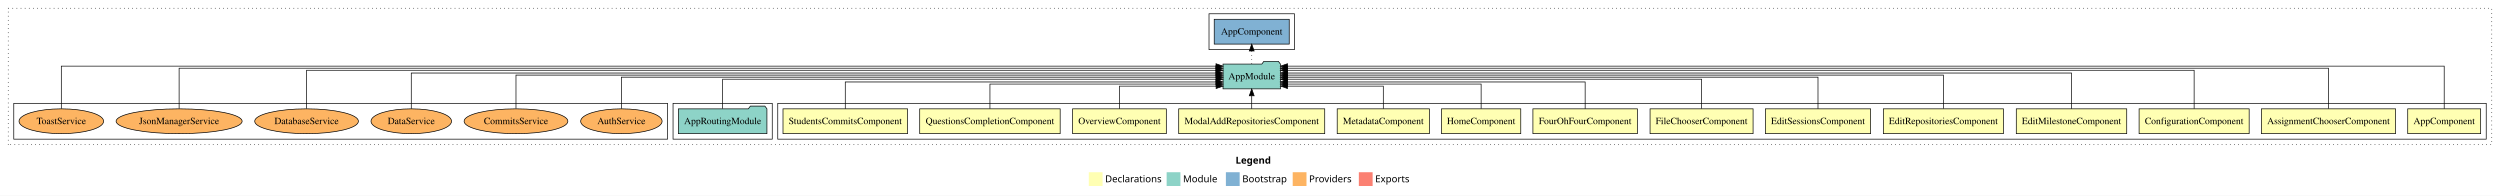
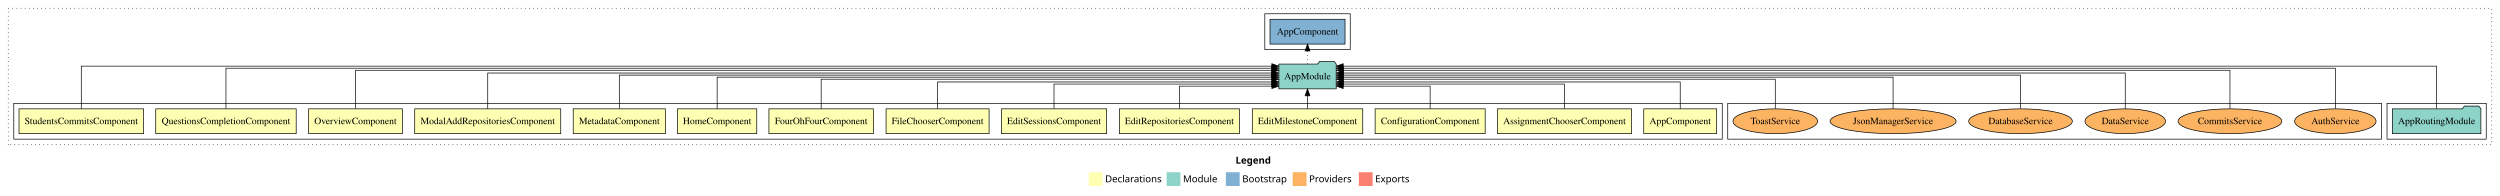
<svg xmlns="http://www.w3.org/2000/svg" width="3629pt" height="284pt" viewBox="0.00 0.00 3629.00 284.00">
  <g id="graph0" class="graph" transform="scale(1 1) rotate(0) translate(4 280)">
    <polygon fill="white" stroke="transparent" points="-4,4 -4,-280 3625,-280 3625,4 -4,4" />
    <text text-anchor="start" x="1789.51" y="-42.4" font-family="sans-serif" font-weight="bold" font-size="14.00">Legend</text>
    <polygon fill="#ffffb3" stroke="transparent" points="1576.5,-10 1576.5,-30 1596.5,-30 1596.5,-10 1576.5,-10" />
    <text text-anchor="start" x="1600.13" y="-15.4" font-family="sans-serif" font-size="14.00">  Declarations</text>
    <polygon fill="#8dd3c7" stroke="transparent" points="1689.5,-10 1689.5,-30 1709.5,-30 1709.5,-10 1689.5,-10" />
    <text text-anchor="start" x="1713.23" y="-15.4" font-family="sans-serif" font-size="14.00">  Module</text>
    <polygon fill="#80b1d3" stroke="transparent" points="1775.5,-10 1775.5,-30 1795.5,-30 1795.5,-10 1775.5,-10" />
    <text text-anchor="start" x="1799.28" y="-15.4" font-family="sans-serif" font-size="14.00">  Bootstrap</text>
    <polygon fill="#fdb462" stroke="transparent" points="1872.5,-10 1872.5,-30 1892.5,-30 1892.5,-10 1872.5,-10" />
    <text text-anchor="start" x="1896.17" y="-15.4" font-family="sans-serif" font-size="14.00">  Providers</text>
    <polygon fill="#fb8072" stroke="transparent" points="1968.5,-10 1968.5,-30 1988.5,-30 1988.5,-10 1968.5,-10" />
    <text text-anchor="start" x="1992.23" y="-15.4" font-family="sans-serif" font-size="14.00">  Exports</text>
    <g id="clust1" class="cluster">
      <polygon fill="none" stroke="black" stroke-dasharray="1,5" points="8,-70 8,-268 3613,-268 3613,-70 8,-70" />
    </g>
+     <g id="clust17" class="cluster">
+       <polygon fill="none" stroke="black" points="3461,-78 3461,-130 3605,-130 3605,-78 3461,-78" />
+     </g>
+     <g id="clust19" class="cluster">
+       <polygon fill="none" stroke="black" points="1832,-208 1832,-260 1956,-260 1956,-208 1832,-208" />
+     </g>
+     <g id="clust20" class="cluster">
+       <polygon fill="none" stroke="black" points="2504,-78 2504,-130 3453,-130 3453,-78 2504,-78" />
+     </g>
    <g id="clust2" class="cluster">
-       <polygon fill="none" stroke="black" points="1125,-78 1125,-130 3605,-130 3605,-78 1125,-78" />
-     </g>
-     <g id="clust17" class="cluster">
-       <polygon fill="none" stroke="black" points="973,-78 973,-130 1117,-130 1117,-78 973,-78" />
-     </g>
-     <g id="clust19" class="cluster">
-       <polygon fill="none" stroke="black" points="1751,-208 1751,-260 1875,-260 1875,-208 1751,-208" />
-     </g>
-     <g id="clust20" class="cluster">
-       <polygon fill="none" stroke="black" points="16,-78 16,-130 965,-130 965,-78 16,-78" />
+       <polygon fill="none" stroke="black" points="16,-78 16,-130 2496,-130 2496,-78 16,-78" />
    </g>
    <g id="node1" class="node">
-       <polygon fill="#ffffb3" stroke="black" points="3596.94,-122 3491.06,-122 3491.06,-86 3596.94,-86 3596.94,-122" />
-       <text text-anchor="middle" x="3544" y="-99.8" font-family="Times,serif" font-size="14.00">AppComponent</text>
+       <polygon fill="#ffffb3" stroke="black" points="2487.94,-122 2382.06,-122 2382.06,-86 2487.94,-86 2487.94,-122" />
+       <text text-anchor="middle" x="2435" y="-99.8" font-family="Times,serif" font-size="14.00">AppComponent</text>
    </g>
    <g id="node15" class="node">
-       <polygon fill="#8dd3c7" stroke="black" points="1854.66,-187 1851.66,-191 1830.66,-191 1827.66,-187 1771.34,-187 1771.34,-151 1854.66,-151 1854.66,-187" />
-       <text text-anchor="middle" x="1813" y="-164.8" font-family="Times,serif" font-size="14.00">AppModule</text>
+       <polygon fill="#8dd3c7" stroke="black" points="1935.66,-187 1932.66,-191 1911.66,-191 1908.66,-187 1852.34,-187 1852.34,-151 1935.66,-151 1935.66,-187" />
+       <text text-anchor="middle" x="1894" y="-164.8" font-family="Times,serif" font-size="14.00">AppModule</text>
    </g>
    <g id="edge1" class="edge">
-       <path fill="none" stroke="black" d="M3544,-122.15C3544,-145.76 3544,-184 3544,-184 3544,-184 1864.93,-184 1864.93,-184" />
-       <polygon fill="black" stroke="black" points="1864.93,-180.5 1854.93,-184 1864.93,-187.5 1864.93,-180.5" />
+       <path fill="none" stroke="black" d="M2435,-122.04C2435,-138.73 2435,-161 2435,-161 2435,-161 1946,-161 1946,-161" />
+       <polygon fill="black" stroke="black" points="1946,-157.5 1936,-161 1946,-164.5 1946,-157.5" />
    </g>
    <g id="node2" class="node">
-       <polygon fill="#ffffb3" stroke="black" points="3473.37,-122 3278.63,-122 3278.63,-86 3473.37,-86 3473.37,-122" />
-       <text text-anchor="middle" x="3376" y="-99.8" font-family="Times,serif" font-size="14.00">AssignmentChooserComponent</text>
+       <polygon fill="#ffffb3" stroke="black" points="2364.37,-122 2169.63,-122 2169.63,-86 2364.37,-86 2364.37,-122" />
+       <text text-anchor="middle" x="2267" y="-99.8" font-family="Times,serif" font-size="14.00">AssignmentChooserComponent</text>
    </g>
    <g id="edge2" class="edge">
-       <path fill="none" stroke="black" d="M3376,-122.25C3376,-145.02 3376,-181 3376,-181 3376,-181 1864.81,-181 1864.81,-181" />
-       <polygon fill="black" stroke="black" points="1864.81,-177.5 1854.81,-181 1864.81,-184.5 1864.81,-177.5" />
+       <path fill="none" stroke="black" d="M2267,-122.28C2267,-137.95 2267,-158 2267,-158 2267,-158 1945.7,-158 1945.7,-158" />
+       <polygon fill="black" stroke="black" points="1945.7,-154.5 1935.7,-158 1945.7,-161.5 1945.7,-154.5" />
    </g>
    <g id="node3" class="node">
-       <polygon fill="#ffffb3" stroke="black" points="3260.88,-122 3101.12,-122 3101.12,-86 3260.88,-86 3260.88,-122" />
-       <text text-anchor="middle" x="3181" y="-99.8" font-family="Times,serif" font-size="14.00">ConfigurationComponent</text>
+       <polygon fill="#ffffb3" stroke="black" points="2151.88,-122 1992.12,-122 1992.12,-86 2151.88,-86 2151.88,-122" />
+       <text text-anchor="middle" x="2072" y="-99.8" font-family="Times,serif" font-size="14.00">ConfigurationComponent</text>
    </g>
    <g id="edge3" class="edge">
-       <path fill="none" stroke="black" d="M3181,-122.29C3181,-144.21 3181,-178 3181,-178 3181,-178 1864.69,-178 1864.69,-178" />
-       <polygon fill="black" stroke="black" points="1864.69,-174.5 1854.69,-178 1864.69,-181.5 1864.69,-174.5" />
+       <path fill="none" stroke="black" d="M2072,-122.12C2072,-136.78 2072,-155 2072,-155 2072,-155 1945.73,-155 1945.73,-155" />
+       <polygon fill="black" stroke="black" points="1945.73,-151.5 1935.73,-155 1945.73,-158.5 1945.73,-151.5" />
    </g>
    <g id="node4" class="node">
-       <polygon fill="#ffffb3" stroke="black" points="3083.16,-122 2922.84,-122 2922.84,-86 3083.16,-86 3083.16,-122" />
-       <text text-anchor="middle" x="3003" y="-99.8" font-family="Times,serif" font-size="14.00">EditMilestoneComponent</text>
+       <polygon fill="#ffffb3" stroke="black" points="1974.16,-122 1813.84,-122 1813.84,-86 1974.16,-86 1974.16,-122" />
+       <text text-anchor="middle" x="1894" y="-99.8" font-family="Times,serif" font-size="14.00">EditMilestoneComponent</text>
    </g>
    <g id="edge4" class="edge">
-       <path fill="none" stroke="black" d="M3003,-122.03C3003,-142.77 3003,-174 3003,-174 3003,-174 1865,-174 1865,-174" />
-       <polygon fill="black" stroke="black" points="1865,-170.5 1855,-174 1865,-177.5 1865,-170.5" />
+       <path fill="none" stroke="black" d="M1894,-122.11C1894,-122.11 1894,-140.99 1894,-140.99" />
+       <polygon fill="black" stroke="black" points="1890.5,-140.99 1894,-150.99 1897.5,-140.99 1890.5,-140.99" />
    </g>
    <g id="node5" class="node">
-       <polygon fill="#ffffb3" stroke="black" points="2904.15,-122 2729.85,-122 2729.85,-86 2904.15,-86 2904.15,-122" />
-       <text text-anchor="middle" x="2817" y="-99.8" font-family="Times,serif" font-size="14.00">EditRepositoriesComponent</text>
+       <polygon fill="#ffffb3" stroke="black" points="1795.15,-122 1620.85,-122 1620.85,-86 1795.15,-86 1795.15,-122" />
+       <text text-anchor="middle" x="1708" y="-99.8" font-family="Times,serif" font-size="14.00">EditRepositoriesComponent</text>
    </g>
    <g id="edge5" class="edge">
-       <path fill="none" stroke="black" d="M2817,-122.31C2817,-142.15 2817,-171 2817,-171 2817,-171 1864.86,-171 1864.86,-171" />
-       <polygon fill="black" stroke="black" points="1864.86,-167.5 1854.86,-171 1864.86,-174.5 1864.86,-167.5" />
+       <path fill="none" stroke="black" d="M1708,-122.12C1708,-136.78 1708,-155 1708,-155 1708,-155 1842.26,-155 1842.26,-155" />
+       <polygon fill="black" stroke="black" points="1842.26,-158.5 1852.26,-155 1842.26,-151.5 1842.26,-158.5" />
    </g>
    <g id="node6" class="node">
-       <polygon fill="#ffffb3" stroke="black" points="2711.39,-122 2558.61,-122 2558.61,-86 2711.39,-86 2711.39,-122" />
-       <text text-anchor="middle" x="2635" y="-99.8" font-family="Times,serif" font-size="14.00">EditSessionsComponent</text>
+       <polygon fill="#ffffb3" stroke="black" points="1602.39,-122 1449.61,-122 1449.61,-86 1602.39,-86 1602.39,-122" />
+       <text text-anchor="middle" x="1526" y="-99.8" font-family="Times,serif" font-size="14.00">EditSessionsComponent</text>
    </g>
    <g id="edge6" class="edge">
-       <path fill="none" stroke="black" d="M2635,-122.17C2635,-141.09 2635,-168 2635,-168 2635,-168 1864.89,-168 1864.89,-168" />
-       <polygon fill="black" stroke="black" points="1864.89,-164.5 1854.89,-168 1864.89,-171.5 1864.89,-164.5" />
+       <path fill="none" stroke="black" d="M1526,-122.28C1526,-137.95 1526,-158 1526,-158 1526,-158 1842.14,-158 1842.14,-158" />
+       <polygon fill="black" stroke="black" points="1842.14,-161.5 1852.14,-158 1842.14,-154.5 1842.14,-161.5" />
    </g>
    <g id="node7" class="node">
-       <polygon fill="#ffffb3" stroke="black" points="2540.77,-122 2391.23,-122 2391.23,-86 2540.77,-86 2540.77,-122" />
-       <text text-anchor="middle" x="2466" y="-99.8" font-family="Times,serif" font-size="14.00">FileChooserComponent</text>
+       <polygon fill="#ffffb3" stroke="black" points="1431.77,-122 1282.23,-122 1282.23,-86 1431.77,-86 1431.77,-122" />
+       <text text-anchor="middle" x="1357" y="-99.8" font-family="Times,serif" font-size="14.00">FileChooserComponent</text>
    </g>
    <g id="edge7" class="edge">
-       <path fill="none" stroke="black" d="M2466,-122.3C2466,-140.27 2466,-165 2466,-165 2466,-165 1864.84,-165 1864.84,-165" />
-       <polygon fill="black" stroke="black" points="1864.84,-161.5 1854.84,-165 1864.84,-168.5 1864.84,-161.5" />
+       <path fill="none" stroke="black" d="M1357,-122.04C1357,-138.73 1357,-161 1357,-161 1357,-161 1842.31,-161 1842.31,-161" />
+       <polygon fill="black" stroke="black" points="1842.31,-164.5 1852.31,-161 1842.31,-157.5 1842.31,-164.5" />
    </g>
    <g id="node8" class="node">
-       <polygon fill="#ffffb3" stroke="black" points="2372.83,-122 2221.17,-122 2221.17,-86 2372.83,-86 2372.83,-122" />
-       <text text-anchor="middle" x="2297" y="-99.8" font-family="Times,serif" font-size="14.00">FourOhFourComponent</text>
+       <polygon fill="#ffffb3" stroke="black" points="1263.83,-122 1112.17,-122 1112.17,-86 1263.83,-86 1263.83,-122" />
+       <text text-anchor="middle" x="1188" y="-99.8" font-family="Times,serif" font-size="14.00">FourOhFourComponent</text>
    </g>
    <g id="edge8" class="edge">
-       <path fill="none" stroke="black" d="M2297,-122.04C2297,-138.73 2297,-161 2297,-161 2297,-161 1864.68,-161 1864.68,-161" />
-       <polygon fill="black" stroke="black" points="1864.68,-157.5 1854.68,-161 1864.68,-164.5 1864.68,-157.5" />
+       <path fill="none" stroke="black" d="M1188,-122.3C1188,-140.27 1188,-165 1188,-165 1188,-165 1842.21,-165 1842.21,-165" />
+       <polygon fill="black" stroke="black" points="1842.21,-168.5 1852.21,-165 1842.21,-161.5 1842.21,-168.5" />
    </g>
    <g id="node9" class="node">
-       <polygon fill="#ffffb3" stroke="black" points="2203.55,-122 2088.45,-122 2088.45,-86 2203.55,-86 2203.55,-122" />
-       <text text-anchor="middle" x="2146" y="-99.8" font-family="Times,serif" font-size="14.00">HomeComponent</text>
+       <polygon fill="#ffffb3" stroke="black" points="1094.55,-122 979.45,-122 979.45,-86 1094.55,-86 1094.55,-122" />
+       <text text-anchor="middle" x="1037" y="-99.8" font-family="Times,serif" font-size="14.00">HomeComponent</text>
    </g>
    <g id="edge9" class="edge">
-       <path fill="none" stroke="black" d="M2146,-122.28C2146,-137.95 2146,-158 2146,-158 2146,-158 1864.84,-158 1864.84,-158" />
-       <polygon fill="black" stroke="black" points="1864.84,-154.5 1854.84,-158 1864.84,-161.5 1864.84,-154.5" />
+       <path fill="none" stroke="black" d="M1037,-122.17C1037,-141.09 1037,-168 1037,-168 1037,-168 1842.08,-168 1842.08,-168" />
+       <polygon fill="black" stroke="black" points="1842.09,-171.5 1852.08,-168 1842.08,-164.5 1842.09,-171.5" />
    </g>
    <g id="node10" class="node">
-       <polygon fill="#ffffb3" stroke="black" points="2070.92,-122 1937.08,-122 1937.08,-86 2070.92,-86 2070.92,-122" />
-       <text text-anchor="middle" x="2004" y="-99.8" font-family="Times,serif" font-size="14.00">MetadataComponent</text>
+       <polygon fill="#ffffb3" stroke="black" points="961.92,-122 828.08,-122 828.08,-86 961.92,-86 961.92,-122" />
+       <text text-anchor="middle" x="895" y="-99.8" font-family="Times,serif" font-size="14.00">MetadataComponent</text>
    </g>
    <g id="edge10" class="edge">
-       <path fill="none" stroke="black" d="M2004,-122.12C2004,-136.78 2004,-155 2004,-155 2004,-155 1864.92,-155 1864.92,-155" />
-       <polygon fill="black" stroke="black" points="1864.92,-151.5 1854.92,-155 1864.92,-158.5 1864.92,-151.5" />
+       <path fill="none" stroke="black" d="M895,-122.31C895,-142.15 895,-171 895,-171 895,-171 1842.03,-171 1842.03,-171" />
+       <polygon fill="black" stroke="black" points="1842.03,-174.5 1852.03,-171 1842.03,-167.5 1842.03,-174.5" />
    </g>
    <g id="node11" class="node">
-       <polygon fill="#ffffb3" stroke="black" points="1918.98,-122 1707.02,-122 1707.02,-86 1918.98,-86 1918.98,-122" />
-       <text text-anchor="middle" x="1813" y="-99.8" font-family="Times,serif" font-size="14.00">ModalAddRepositoriesComponent</text>
+       <polygon fill="#ffffb3" stroke="black" points="809.98,-122 598.02,-122 598.02,-86 809.98,-86 809.98,-122" />
+       <text text-anchor="middle" x="704" y="-99.8" font-family="Times,serif" font-size="14.00">ModalAddRepositoriesComponent</text>
    </g>
    <g id="edge11" class="edge">
-       <path fill="none" stroke="black" d="M1813,-122.11C1813,-122.11 1813,-140.99 1813,-140.99" />
-       <polygon fill="black" stroke="black" points="1809.5,-140.99 1813,-150.99 1816.5,-140.99 1809.5,-140.99" />
+       <path fill="none" stroke="black" d="M704,-122.03C704,-142.77 704,-174 704,-174 704,-174 1842,-174 1842,-174" />
+       <polygon fill="black" stroke="black" points="1842,-177.5 1852,-174 1842,-170.5 1842,-177.5" />
    </g>
    <g id="node12" class="node">
-       <polygon fill="#ffffb3" stroke="black" points="1689.03,-122 1552.97,-122 1552.97,-86 1689.03,-86 1689.03,-122" />
-       <text text-anchor="middle" x="1621" y="-99.8" font-family="Times,serif" font-size="14.00">OverviewComponent</text>
+       <polygon fill="#ffffb3" stroke="black" points="580.03,-122 443.97,-122 443.97,-86 580.03,-86 580.03,-122" />
+       <text text-anchor="middle" x="512" y="-99.8" font-family="Times,serif" font-size="14.00">OverviewComponent</text>
    </g>
    <g id="edge12" class="edge">
-       <path fill="none" stroke="black" d="M1621,-122.12C1621,-136.78 1621,-155 1621,-155 1621,-155 1761.34,-155 1761.34,-155" />
-       <polygon fill="black" stroke="black" points="1761.34,-158.5 1771.34,-155 1761.34,-151.5 1761.34,-158.5" />
+       <path fill="none" stroke="black" d="M512,-122.29C512,-144.21 512,-178 512,-178 512,-178 1842.26,-178 1842.26,-178" />
+       <polygon fill="black" stroke="black" points="1842.26,-181.5 1852.26,-178 1842.26,-174.5 1842.26,-181.5" />
    </g>
    <g id="node13" class="node">
-       <polygon fill="#ffffb3" stroke="black" points="1534.94,-122 1331.06,-122 1331.06,-86 1534.94,-86 1534.94,-122" />
-       <text text-anchor="middle" x="1433" y="-99.8" font-family="Times,serif" font-size="14.00">QuestionsCompletionComponent</text>
+       <polygon fill="#ffffb3" stroke="black" points="425.94,-122 222.06,-122 222.06,-86 425.94,-86 425.94,-122" />
+       <text text-anchor="middle" x="324" y="-99.8" font-family="Times,serif" font-size="14.00">QuestionsCompletionComponent</text>
    </g>
    <g id="edge13" class="edge">
-       <path fill="none" stroke="black" d="M1433,-122.28C1433,-137.95 1433,-158 1433,-158 1433,-158 1761.25,-158 1761.25,-158" />
-       <polygon fill="black" stroke="black" points="1761.25,-161.5 1771.25,-158 1761.25,-154.5 1761.25,-161.5" />
+       <path fill="none" stroke="black" d="M324,-122.25C324,-145.02 324,-181 324,-181 324,-181 1842.01,-181 1842.01,-181" />
+       <polygon fill="black" stroke="black" points="1842.01,-184.5 1852.01,-181 1842.01,-177.5 1842.01,-184.5" />
    </g>
    <g id="node14" class="node">
-       <polygon fill="#ffffb3" stroke="black" points="1313.4,-122 1132.6,-122 1132.6,-86 1313.4,-86 1313.4,-122" />
-       <text text-anchor="middle" x="1223" y="-99.8" font-family="Times,serif" font-size="14.00">StudentsCommitsComponent</text>
+       <polygon fill="#ffffb3" stroke="black" points="204.4,-122 23.6,-122 23.6,-86 204.4,-86 204.4,-122" />
+       <text text-anchor="middle" x="114" y="-99.8" font-family="Times,serif" font-size="14.00">StudentsCommitsComponent</text>
    </g>
    <g id="edge14" class="edge">
-       <path fill="none" stroke="black" d="M1223,-122.04C1223,-138.73 1223,-161 1223,-161 1223,-161 1761.04,-161 1761.04,-161" />
-       <polygon fill="black" stroke="black" points="1761.04,-164.5 1771.04,-161 1761.04,-157.5 1761.04,-164.5" />
+       <path fill="none" stroke="black" d="M114,-122.15C114,-145.76 114,-184 114,-184 114,-184 1842.19,-184 1842.19,-184" />
+       <polygon fill="black" stroke="black" points="1842.19,-187.5 1852.19,-184 1842.19,-180.5 1842.19,-187.5" />
    </g>
    <g id="node17" class="node">
-       <polygon fill="#80b1d3" stroke="black" points="1867.44,-252 1758.56,-252 1758.56,-216 1867.44,-216 1867.44,-252" />
-       <text text-anchor="middle" x="1813" y="-229.8" font-family="Times,serif" font-size="14.00">AppComponent </text>
+       <polygon fill="#80b1d3" stroke="black" points="1948.44,-252 1839.56,-252 1839.56,-216 1948.44,-216 1948.44,-252" />
+       <text text-anchor="middle" x="1894" y="-229.8" font-family="Times,serif" font-size="14.00">AppComponent </text>
    </g>
    <g id="edge16" class="edge">
-       <path fill="none" stroke="black" stroke-dasharray="1,5" d="M1813,-187.11C1813,-187.11 1813,-205.99 1813,-205.99" />
-       <polygon fill="black" stroke="black" points="1809.5,-205.99 1813,-215.99 1816.5,-205.99 1809.5,-205.99" />
+       <path fill="none" stroke="black" stroke-dasharray="1,5" d="M1894,-187.11C1894,-187.11 1894,-205.99 1894,-205.99" />
+       <polygon fill="black" stroke="black" points="1890.5,-205.99 1894,-215.99 1897.5,-205.99 1890.5,-205.99" />
    </g>
    <g id="node16" class="node">
-       <polygon fill="#8dd3c7" stroke="black" points="1109.27,-122 1106.27,-126 1085.27,-126 1082.27,-122 980.73,-122 980.73,-86 1109.27,-86 1109.27,-122" />
-       <text text-anchor="middle" x="1045" y="-99.8" font-family="Times,serif" font-size="14.00">AppRoutingModule</text>
+       <polygon fill="#8dd3c7" stroke="black" points="3597.27,-122 3594.27,-126 3573.27,-126 3570.27,-122 3468.73,-122 3468.73,-86 3597.27,-86 3597.27,-122" />
+       <text text-anchor="middle" x="3533" y="-99.8" font-family="Times,serif" font-size="14.00">AppRoutingModule</text>
    </g>
    <g id="edge15" class="edge">
-       <path fill="none" stroke="black" d="M1045,-122.3C1045,-140.27 1045,-165 1045,-165 1045,-165 1761.16,-165 1761.16,-165" />
-       <polygon fill="black" stroke="black" points="1761.16,-168.5 1771.16,-165 1761.16,-161.5 1761.16,-168.5" />
+       <path fill="none" stroke="black" d="M3533,-122.15C3533,-145.76 3533,-184 3533,-184 3533,-184 1945.75,-184 1945.75,-184" />
+       <polygon fill="black" stroke="black" points="1945.75,-180.5 1935.75,-184 1945.75,-187.5 1945.75,-180.5" />
    </g>
    <g id="node18" class="node">
-       <ellipse fill="#fdb462" stroke="black" cx="898" cy="-104" rx="59.11" ry="18" />
-       <text text-anchor="middle" x="898" y="-99.8" font-family="Times,serif" font-size="14.00">AuthService</text>
+       <ellipse fill="#fdb462" stroke="black" cx="3386" cy="-104" rx="59.11" ry="18" />
+       <text text-anchor="middle" x="3386" y="-99.8" font-family="Times,serif" font-size="14.00">AuthService</text>
    </g>
    <g id="edge17" class="edge">
-       <path fill="none" stroke="black" d="M898,-122.17C898,-141.09 898,-168 898,-168 898,-168 1761.31,-168 1761.31,-168" />
-       <polygon fill="black" stroke="black" points="1761.31,-171.5 1771.31,-168 1761.31,-164.5 1761.31,-171.5" />
+       <path fill="none" stroke="black" d="M3386,-122.25C3386,-145.02 3386,-181 3386,-181 3386,-181 1945.85,-181 1945.85,-181" />
+       <polygon fill="black" stroke="black" points="1945.85,-177.5 1935.85,-181 1945.85,-184.5 1945.85,-177.5" />
    </g>
    <g id="node19" class="node">
-       <ellipse fill="#fdb462" stroke="black" cx="745" cy="-104" rx="75.32" ry="18" />
-       <text text-anchor="middle" x="745" y="-99.8" font-family="Times,serif" font-size="14.00">CommitsService</text>
+       <ellipse fill="#fdb462" stroke="black" cx="3233" cy="-104" rx="75.32" ry="18" />
+       <text text-anchor="middle" x="3233" y="-99.8" font-family="Times,serif" font-size="14.00">CommitsService</text>
    </g>
    <g id="edge18" class="edge">
-       <path fill="none" stroke="black" d="M745,-122.31C745,-142.15 745,-171 745,-171 745,-171 1761.13,-171 1761.13,-171" />
-       <polygon fill="black" stroke="black" points="1761.13,-174.5 1771.13,-171 1761.13,-167.5 1761.13,-174.5" />
+       <path fill="none" stroke="black" d="M3233,-122.29C3233,-144.21 3233,-178 3233,-178 3233,-178 1945.91,-178 1945.91,-178" />
+       <polygon fill="black" stroke="black" points="1945.91,-174.5 1935.91,-178 1945.91,-181.5 1945.91,-174.5" />
    </g>
    <g id="node20" class="node">
-       <ellipse fill="#fdb462" stroke="black" cx="593" cy="-104" rx="58.44" ry="18" />
-       <text text-anchor="middle" x="593" y="-99.8" font-family="Times,serif" font-size="14.00">DataService</text>
+       <ellipse fill="#fdb462" stroke="black" cx="3081" cy="-104" rx="58.44" ry="18" />
+       <text text-anchor="middle" x="3081" y="-99.8" font-family="Times,serif" font-size="14.00">DataService</text>
    </g>
    <g id="edge19" class="edge">
-       <path fill="none" stroke="black" d="M593,-122.03C593,-142.77 593,-174 593,-174 593,-174 1761,-174 1761,-174" />
-       <polygon fill="black" stroke="black" points="1761,-177.5 1771,-174 1761,-170.5 1761,-177.5" />
+       <path fill="none" stroke="black" d="M3081,-122.03C3081,-142.77 3081,-174 3081,-174 3081,-174 1945.9,-174 1945.9,-174" />
+       <polygon fill="black" stroke="black" points="1945.9,-170.5 1935.9,-174 1945.9,-177.5 1945.9,-170.5" />
    </g>
    <g id="node21" class="node">
-       <ellipse fill="#fdb462" stroke="black" cx="441" cy="-104" rx="75.26" ry="18" />
-       <text text-anchor="middle" x="441" y="-99.8" font-family="Times,serif" font-size="14.00">DatabaseService</text>
+       <ellipse fill="#fdb462" stroke="black" cx="2929" cy="-104" rx="75.26" ry="18" />
+       <text text-anchor="middle" x="2929" y="-99.8" font-family="Times,serif" font-size="14.00">DatabaseService</text>
    </g>
    <g id="edge20" class="edge">
-       <path fill="none" stroke="black" d="M441,-122.29C441,-144.21 441,-178 441,-178 441,-178 1761.19,-178 1761.19,-178" />
-       <polygon fill="black" stroke="black" points="1761.19,-181.5 1771.19,-178 1761.19,-174.5 1761.19,-181.5" />
+       <path fill="none" stroke="black" d="M2929,-122.31C2929,-142.15 2929,-171 2929,-171 2929,-171 1945.86,-171 1945.86,-171" />
+       <polygon fill="black" stroke="black" points="1945.86,-167.5 1935.86,-171 1945.86,-174.5 1945.86,-167.5" />
    </g>
    <g id="node22" class="node">
-       <ellipse fill="#fdb462" stroke="black" cx="256" cy="-104" rx="91.45" ry="18" />
-       <text text-anchor="middle" x="256" y="-99.8" font-family="Times,serif" font-size="14.00">JsonManagerService</text>
+       <ellipse fill="#fdb462" stroke="black" cx="2744" cy="-104" rx="91.45" ry="18" />
+       <text text-anchor="middle" x="2744" y="-99.8" font-family="Times,serif" font-size="14.00">JsonManagerService</text>
    </g>
    <g id="edge21" class="edge">
-       <path fill="none" stroke="black" d="M256,-122.25C256,-145.02 256,-181 256,-181 256,-181 1760.95,-181 1760.95,-181" />
-       <polygon fill="black" stroke="black" points="1760.95,-184.5 1770.95,-181 1760.95,-177.5 1760.95,-184.5" />
+       <path fill="none" stroke="black" d="M2744,-122.17C2744,-141.09 2744,-168 2744,-168 2744,-168 1945.86,-168 1945.86,-168" />
+       <polygon fill="black" stroke="black" points="1945.86,-164.5 1935.86,-168 1945.86,-171.5 1945.86,-164.5" />
    </g>
    <g id="node23" class="node">
-       <ellipse fill="#fdb462" stroke="black" cx="85" cy="-104" rx="61.39" ry="18" />
-       <text text-anchor="middle" x="85" y="-99.8" font-family="Times,serif" font-size="14.00">ToastService</text>
+       <ellipse fill="#fdb462" stroke="black" cx="2573" cy="-104" rx="61.39" ry="18" />
+       <text text-anchor="middle" x="2573" y="-99.8" font-family="Times,serif" font-size="14.00">ToastService</text>
    </g>
    <g id="edge22" class="edge">
-       <path fill="none" stroke="black" d="M85,-122.15C85,-145.76 85,-184 85,-184 85,-184 1761.14,-184 1761.14,-184" />
-       <polygon fill="black" stroke="black" points="1761.14,-187.5 1771.14,-184 1761.14,-180.5 1761.14,-187.5" />
+       <path fill="none" stroke="black" d="M2573,-122.3C2573,-140.27 2573,-165 2573,-165 2573,-165 1945.71,-165 1945.71,-165" />
+       <polygon fill="black" stroke="black" points="1945.71,-161.5 1935.71,-165 1945.71,-168.5 1945.71,-161.5" />
    </g>
  </g>
</svg>
